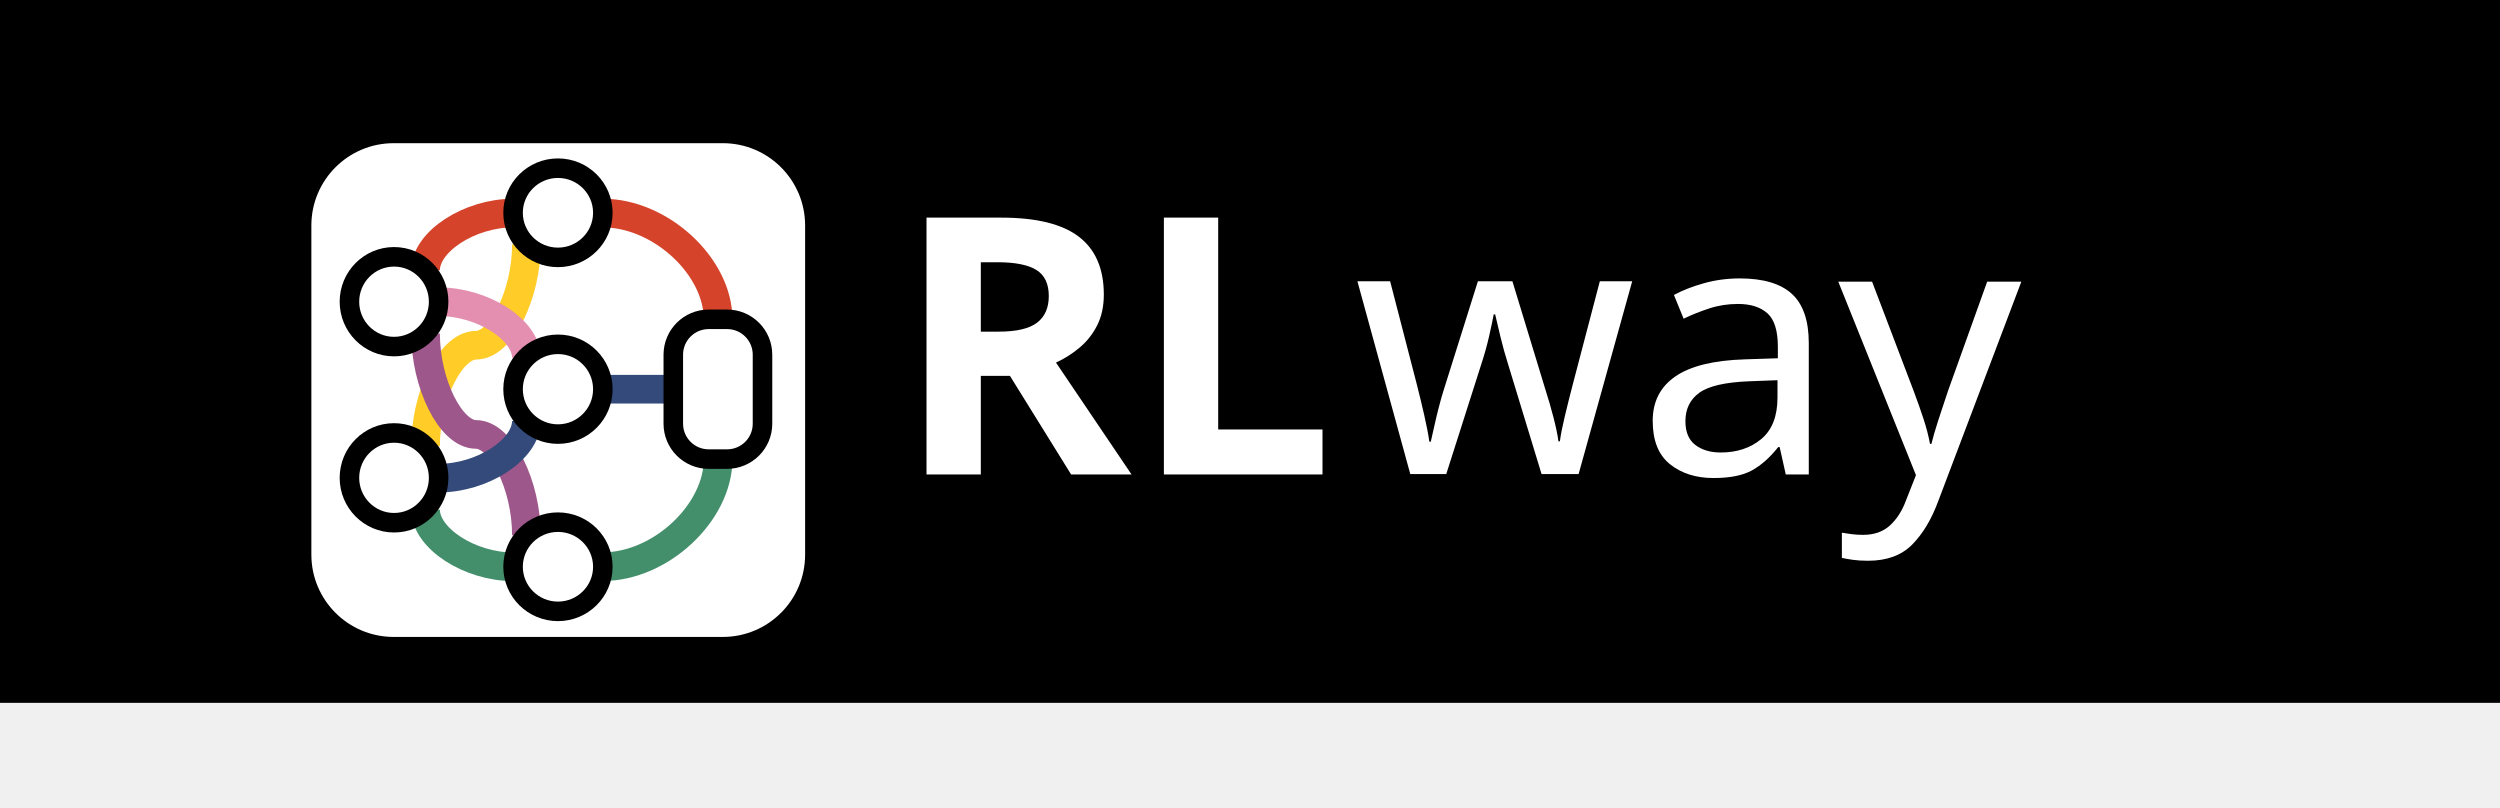
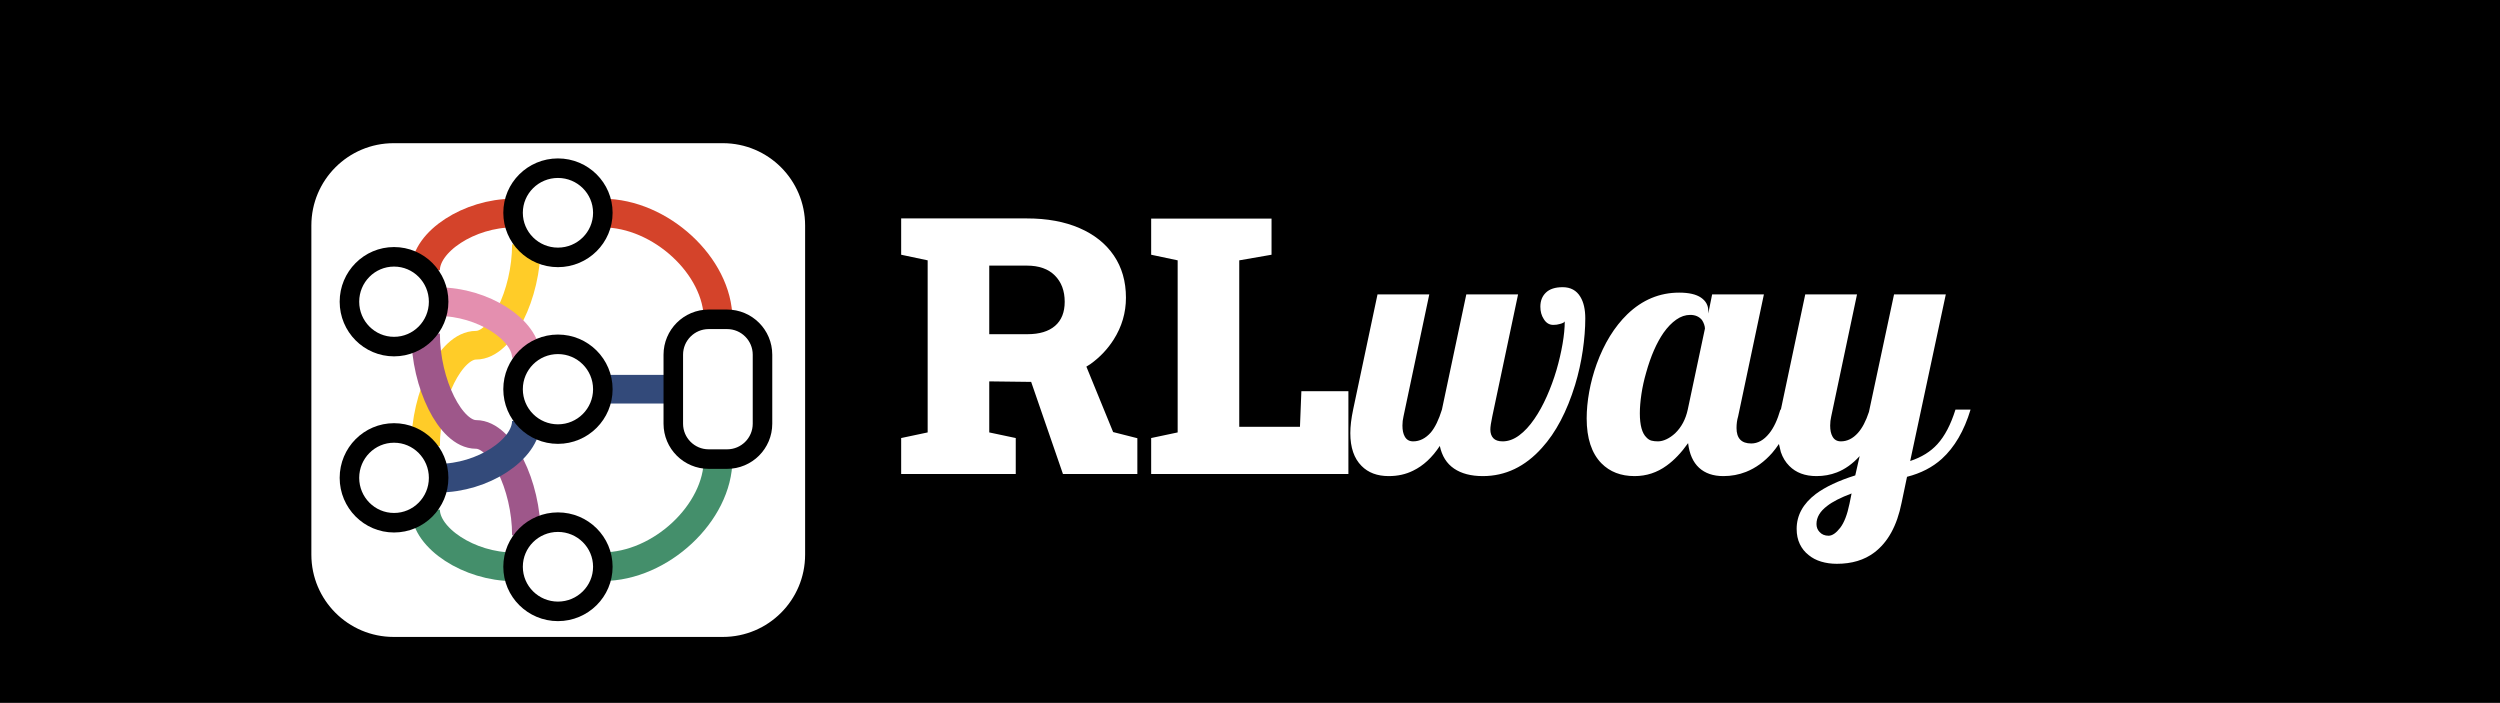
- <svg xmlns="http://www.w3.org/2000/svg" width="4400" height="1422" xml:space="preserve" overflow="hidden">
+ <svg xmlns="http://www.w3.org/2000/svg" width="4400" height="1237" xml:space="preserve" overflow="hidden">
  <defs>
    <clipPath id="clip0">
-       <rect x="0" y="1238" width="4400" height="1422" />
+       <rect x="0" y="1238" width="4400" height="1237" />
    </clipPath>
  </defs>
  <g clip-path="url(#clip0)" transform="matrix(1 0 0 1 0 -1238)">
-     <rect x="0" y="1238" width="4400" height="1237" />
-     <text fill="#FFFFFF" font-family="Roboto Slab Black,Roboto Slab Black_MSFontService,sans-serif" font-weight="900" font-size="633" transform="matrix(1 0 0 1 1573.69 2073)">RL</text>
-     <text fill="#FFFFFF" font-family="Pattaya,Pattaya_MSFontService,sans-serif" font-weight="400" font-size="633" transform="matrix(1 0 0 1 2382.08 2073)">way</text>
+     <rect x="1417" y="1490" width="2234" height="869" fill="#FFFFFF" />
+     <path d="M3258.78 2106.49 3255.07 2124.71C3251.16 2143.85 3245.7 2157.94 3238.7 2167 3231.5 2176.26 3224.7 2180.89 3218.32 2180.89 3211.53 2180.89 3206.17 2178.63 3202.26 2174.1 3198.76 2170.4 3197.01 2165.77 3197.01 2160.21 3197.01 2148.48 3203.29 2137.88 3215.85 2128.41 3225.32 2121 3239.63 2113.7 3258.78 2106.49ZM2974.76 1792.22C2983.61 1792.22 2990.51 1795.21 2995.45 1801.18 2997.09 1803.65 2998.38 1806.27 2999.31 1809.05 3000.23 1811.83 3000.7 1814.24 3000.7 1816.3L2970.43 1958.93C2966.73 1976.01 2959.31 1989.9 2948.2 2000.6 2943.25 2005.13 2938.16 2008.63 2932.91 2011.1 2927.66 2013.57 2922.66 2014.8 2917.93 2014.8 2913.81 2014.8 2910.1 2014.39 2906.81 2013.57 2903.52 2012.75 2900.53 2010.89 2897.85 2008.01 2890.03 2000.6 2886.12 1986.4 2886.12 1965.41 2886.12 1955.33 2887.05 1944.06 2888.9 1931.61 2890.75 1919.16 2893.53 1906.55 2897.24 1893.79 2905.27 1864.98 2915.46 1841.62 2927.81 1823.71 2934.81 1813.83 2942.28 1806.11 2950.2 1800.56 2958.13 1795 2966.31 1792.22 2974.76 1792.22ZM2955.3 1753.02C2920.91 1753.02 2890.55 1765.67 2864.19 1790.99 2841.34 1813.22 2823.32 1842.44 2810.14 1878.66 2804.38 1894.72 2800 1910.97 2797.02 1927.44 2794.03 1943.9 2792.54 1959.55 2792.54 1974.36 2792.54 2009.35 2801.19 2035.69 2818.48 2053.39 2833.31 2068.42 2852.76 2075.93 2876.85 2075.93 2897.65 2075.93 2916.49 2069.76 2933.37 2057.41 2946.55 2047.94 2959.11 2034.77 2971.05 2017.89 2973.31 2037.03 2979.75 2051.49 2990.35 2061.27 3000.95 2071.04 3015.21 2075.93 3033.13 2075.93 3047.13 2075.93 3060.41 2073.46 3072.97 2068.52 3090.05 2061.73 3105.39 2050.62 3118.98 2035.18 3123 2030.5 3126.86 2025.4 3130.58 2019.88L3130.9 2019.35 3134.32 2033.71C3137.61 2043.33 3142.55 2051.44 3149.14 2058.02 3160.88 2069.96 3176.83 2075.93 3197.01 2075.93 3209.78 2075.93 3221.72 2073.77 3232.84 2069.45 3247.25 2063.89 3260.63 2054.32 3272.99 2040.74L3265.26 2074.7C3235.82 2083.96 3212.66 2094.86 3195.78 2107.42 3173.33 2124.5 3162.11 2144.98 3162.11 2168.85 3162.11 2178.94 3163.97 2187.84 3167.67 2195.56 3171.38 2203.27 3176.52 2209.71 3183.11 2214.85 3189.29 2220 3196.65 2223.85 3205.2 2226.43 3213.74 2229 3222.95 2230.29 3232.84 2230.29 3259.19 2230.29 3281.12 2223.7 3298.62 2210.53 3322.71 2192.42 3338.77 2163.19 3346.8 2122.85L3356.37 2077.16C3380.67 2070.99 3401.05 2060.49 3417.52 2045.68 3439.96 2025.3 3456.85 1996.38 3468.17 1958.93L3441.61 1958.93C3433.38 1985.27 3422.77 2005.54 3409.8 2019.74 3397.86 2032.92 3381.9 2042.79 3361.93 2049.38L3424.62 1756.1 3333.52 1756.1 3289.35 1962.94C3284 1979.2 3277.51 1991.55 3269.9 1999.99 3261.04 2009.87 3251.06 2014.8 3239.94 2014.8 3233.15 2014.8 3228.2 2011.92 3225.12 2006.16 3222.44 2001.43 3221.1 1995.05 3221.1 1987.02 3221.1 1981.46 3221.72 1976.11 3222.95 1970.97L3268.35 1756.1 3177.25 1756.1 3134.32 1958.93 3133.5 1958.93C3128.35 1977.04 3121.76 1991.03 3113.73 2000.91 3104.26 2012.64 3093.76 2018.51 3082.23 2018.51 3064.94 2018.51 3056.29 2009.45 3056.29 1991.34 3056.29 1983.93 3057.21 1977.14 3059.07 1970.97L3104.47 1756.1 3013.36 1756.1 3006.57 1789.75 3006.57 1785.12C3006.57 1775.45 3002.29 1767.68 2993.75 1761.81 2985.2 1755.95 2972.39 1753.02 2955.3 1753.02ZM2750.26 1743.45C2737.29 1743.45 2727.51 1746.58 2720.92 1752.86 2714.33 1759.14 2711.03 1767.42 2711.03 1777.71 2711.03 1786.15 2712.99 1793.35 2716.9 1799.32 2721.02 1806.32 2726.68 1809.82 2733.89 1809.82 2738.01 1809.82 2741.71 1809.3 2745.01 1808.28 2750.15 1807.04 2753.14 1805.5 2753.96 1803.65 2753.96 1815.17 2752.68 1828.39 2750.1 1843.31 2747.53 1858.24 2743.98 1873.52 2739.45 1889.16 2734.71 1905.21 2729 1920.75 2722.31 1935.77 2715.62 1950.8 2708.36 1963.97 2700.53 1975.29 2692.09 1987.64 2683.14 1997.31 2673.67 2004.31 2664.19 2011.31 2654.52 2014.8 2644.63 2014.8 2637.22 2014.8 2631.77 2012.95 2628.27 2009.25 2624.77 2005.54 2623.02 2000.4 2623.02 1993.81 2623.02 1989.28 2624.15 1981.67 2626.41 1970.97L2671.81 1756.1 2580.7 1756.1 2537.78 1958.93C2532.22 1976.83 2525.73 1990.21 2518.32 1999.06 2509.05 2009.56 2498.66 2014.8 2487.13 2014.8 2480.33 2014.8 2475.39 2011.92 2472.3 2006.16 2469.63 2001.43 2468.29 1995.05 2468.29 1987.02 2468.29 1981.46 2468.91 1976.11 2470.14 1970.97L2515.54 1756.1 2424.43 1756.1 2381.5 1958.93C2378.21 1974.57 2376.56 1988.36 2376.56 2000.3 2376.56 2025.61 2383.15 2044.85 2396.33 2058.02 2408.06 2069.96 2424.02 2075.93 2444.2 2075.93 2460.05 2075.93 2474.36 2072.74 2487.13 2066.36 2505.04 2057.72 2520.69 2043.21 2534.07 2022.83 2537.78 2040.53 2546.11 2053.81 2559.09 2062.66 2572.06 2071.5 2588.94 2075.93 2609.74 2075.93 2649.47 2075.93 2684.17 2059.36 2713.81 2026.23 2738.31 1999.27 2757.77 1962.32 2772.18 1915.4 2778.16 1895.64 2782.63 1875.58 2785.62 1855.2 2788.6 1834.82 2790.1 1815.89 2790.1 1798.4 2790.1 1782.55 2787.21 1769.89 2781.45 1760.43 2774.66 1749.11 2764.26 1743.45 2750.26 1743.45ZM1741.08 1705.47 1807.17 1705.47C1828.59 1705.47 1845.06 1711.29 1856.59 1722.92 1868.12 1734.54 1873.88 1749.93 1873.88 1769.07 1873.88 1787.59 1868.22 1801.74 1856.9 1811.52 1845.57 1821.29 1829.41 1826.18 1808.41 1826.18L1741.08 1826.18ZM2026.05 1622.74 2026.05 1686.33 2072.68 1696.21 2072.68 1999.06 2026.05 2008.94 2026.05 2072.23 2373.18 2072.23 2373.18 1926.51 2290.41 1926.51 2287.94 1989.18 2181.08 1989.18 2181.08 1696.21 2237.91 1686.33 2237.91 1622.74 2181.08 1622.74 2072.68 1622.74ZM1586.05 1622.43 1586.05 1686.33 1632.68 1696.21 1632.68 1999.06 1586.05 2008.94 1586.05 2072.23 1787.72 2072.23 1787.72 2008.94 1741.08 1999.06 1741.08 1909.22 1814.84 1910.14 1870.79 2072.23 2001.74 2072.23 2001.74 2009.25 1959.12 1998.44 1912.01 1883.25 1919.06 1878.83C1935.76 1866.88 1949.47 1852.42 1960.2 1835.44 1974.51 1812.8 1981.67 1788.31 1981.67 1761.97 1981.67 1733.36 1974.56 1708.61 1960.36 1687.72 1946.15 1666.83 1925.97 1650.73 1899.82 1639.41 1873.68 1628.09 1842.79 1622.43 1807.17 1622.43ZM0 1238 4400 1238 4400 2475 0 2475Z" fill-rule="evenodd" />
    <path d="M548 1634.84C548 1554.85 612.845 1490 692.836 1490L1272.16 1490C1352.15 1490 1417 1554.85 1417 1634.84L1417 2214.16C1417 2294.15 1352.15 2359 1272.16 2359L692.836 2359C612.845 2359 548 2294.15 548 2214.16Z" fill="#FFFFFF" fill-rule="evenodd" />
    <path d="M749 2023.18C749 1934.38 793.374 1845.59 837.747 1845.59 882.12 1845.59 926.494 1756.79 926.494 1668" stroke="#FFCC28" stroke-width="50.417" stroke-miterlimit="8" fill="none" fill-rule="evenodd" />
    <path d="M0 0C88.794 0 177.588 44.373 177.588 88.747 177.588 133.12 266.382 177.493 355.176 177.493" stroke="#9E578A" stroke-width="50.417" stroke-miterlimit="8" fill="none" fill-rule="evenodd" transform="matrix(1.83697e-16 1 1 -1.83697e-16 749 1825)" />
    <path d="M749 1713.53C749 1663.27 826.219 1613 903.437 1613" stroke="#D4432A" stroke-width="50.417" stroke-miterlimit="8" fill="none" fill-rule="evenodd" />
    <path d="M772 1769C849.219 1769 926.437 1818.22 926.437 1867.45" stroke="#E48FAF" stroke-width="50.417" stroke-miterlimit="8" fill="none" fill-rule="evenodd" />
    <path d="M0 0C77.219 0 154.437 50.267 154.437 100.534" stroke="#334A7A" stroke-width="50.417" stroke-miterlimit="8" fill="none" fill-rule="evenodd" transform="matrix(1 0 0 -1 772 2079.53)" />
    <path d="M0 0C50.267 0 100.533 77.219 100.533 154.437" stroke="#448F6B" stroke-width="50.417" stroke-miterlimit="8" fill="none" fill-rule="evenodd" transform="matrix(1.83697e-16 1 1 -1.83697e-16 749 2135)" />
    <path d="M0 0C93.618 0 187.235 101.446 187.235 202.893" stroke="#D4432A" stroke-width="50.417" stroke-miterlimit="8" fill="none" fill-rule="evenodd" transform="matrix(-1.83697e-16 -1 -1 1.83697e-16 1263.89 1800.23)" />
    <path d="M0 0 124.173 0" stroke="#334A7A" stroke-width="50.417" stroke-miterlimit="8" fill="none" fill-rule="evenodd" transform="matrix(-1 0 0 1 1185.17 1923)" />
    <path d="M1263.89 2046C1263.89 2140.66 1162.45 2235.32 1061 2235.32" stroke="#448F6B" stroke-width="50.417" stroke-miterlimit="8" fill="none" fill-rule="evenodd" />
    <path d="M615 1769C615 1725.37 650.146 1690 693.5 1690 736.854 1690 772 1725.37 772 1769 772 1812.63 736.854 1848 693.5 1848 650.146 1848 615 1812.63 615 1769Z" stroke="#000000" stroke-width="34.375" stroke-miterlimit="8" fill="none" fill-rule="evenodd" />
    <path d="M615 2079C615 2035.37 650.146 2000 693.5 2000 736.854 2000 772 2035.37 772 2079 772 2122.63 736.854 2158 693.5 2158 650.146 2158 615 2122.63 615 2079Z" stroke="#000000" stroke-width="34.375" stroke-miterlimit="8" fill="none" fill-rule="evenodd" />
    <path d="M903 1612.5C903 1569.15 938.37 1534 982 1534 1025.63 1534 1061 1569.15 1061 1612.5 1061 1655.85 1025.63 1691 982 1691 938.37 1691 903 1655.85 903 1612.5Z" stroke="#000000" stroke-width="34.375" stroke-miterlimit="8" fill="none" fill-rule="evenodd" />
    <path d="M903 1923C903 1879.37 938.37 1844 982 1844 1025.63 1844 1061 1879.37 1061 1923 1061 1966.63 1025.63 2002 982 2002 938.37 2002 903 1966.63 903 1923Z" stroke="#000000" stroke-width="34.375" stroke-miterlimit="8" fill="none" fill-rule="evenodd" />
    <path d="M903 2235.5C903 2192.15 938.37 2157 982 2157 1025.63 2157 1061 2192.15 1061 2235.5 1061 2278.85 1025.63 2314 982 2314 938.37 2314 903 2278.85 903 2235.5Z" stroke="#000000" stroke-width="34.375" stroke-miterlimit="8" fill="none" fill-rule="evenodd" />
    <path d="M1185 1862.28C1185 1827.89 1212.89 1800 1247.29 1800L1279.71 1800C1314.11 1800 1342 1827.89 1342 1862.28L1342 1983.71C1342 2018.11 1314.11 2046 1279.71 2046L1247.29 2046C1212.89 2046 1185 2018.11 1185 1983.71Z" stroke="#000000" stroke-width="34.375" stroke-miterlimit="8" fill="none" fill-rule="evenodd" />
  </g>
</svg>
